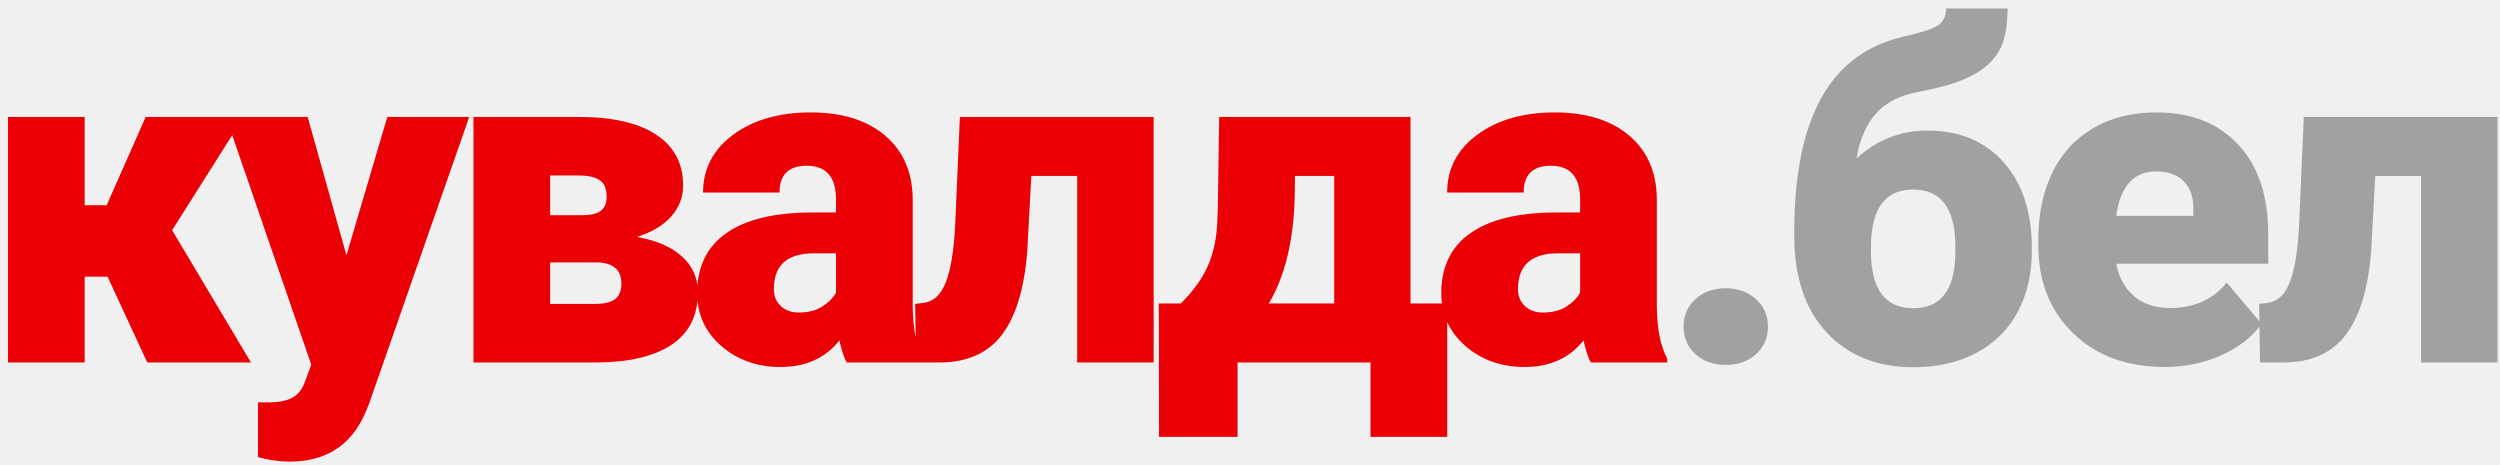
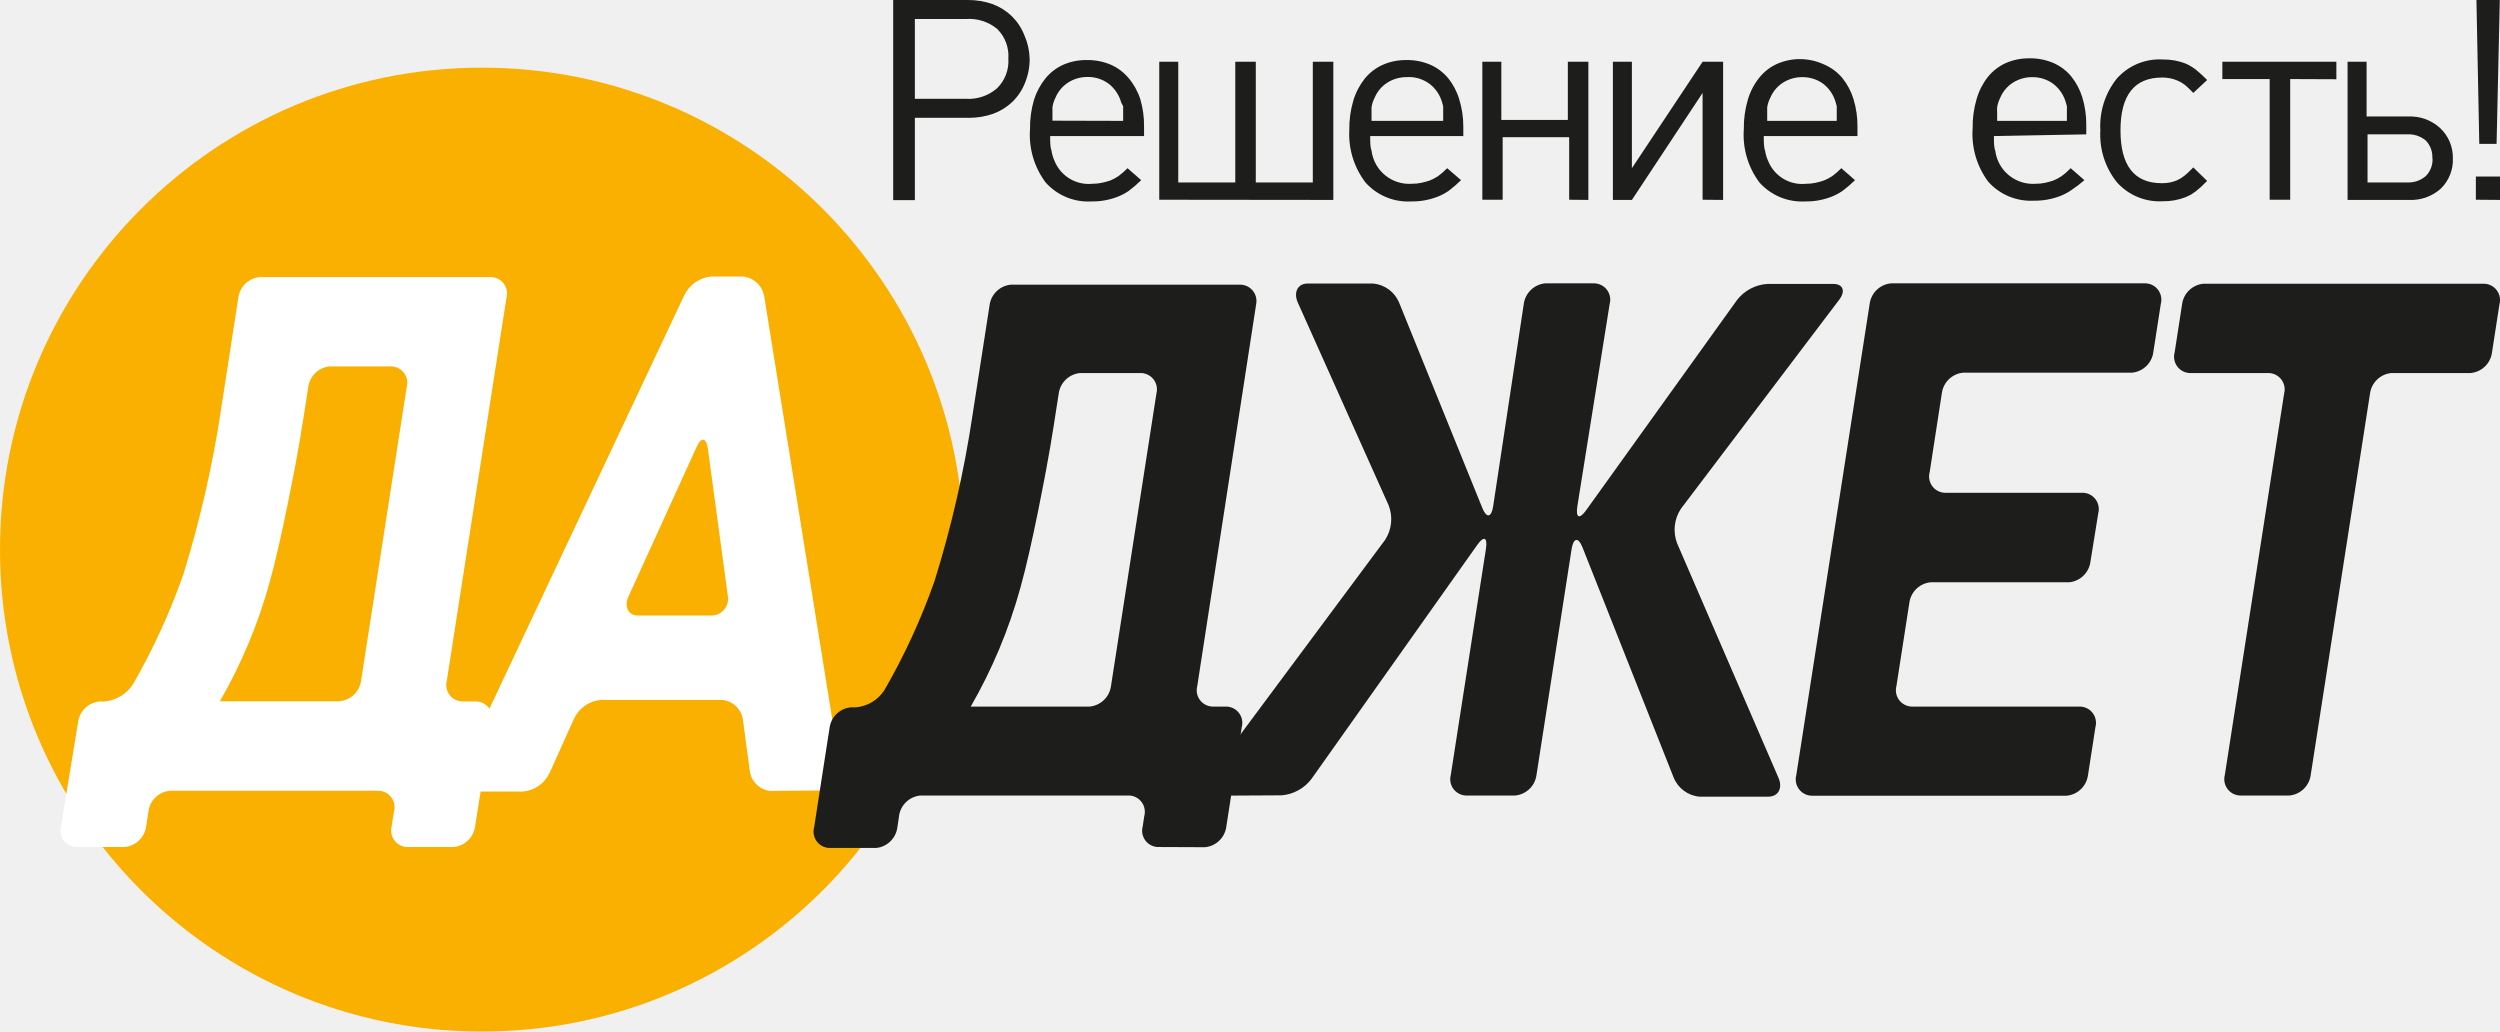
- <svg xmlns="http://www.w3.org/2000/svg" width="269" height="50" viewBox="0 0 269 50" fill="none">
-   <path d="M11.574 29.771H9.108V39H0.856V12.584H9.108V22.081H11.477L15.676 12.584H26.223L18.508 24.791H18.532L27.004 39H15.847L11.574 29.771ZM37.278 27.477L41.673 12.584H50.486L39.72 43.419L39.256 44.542C37.726 47.96 35.024 49.669 31.15 49.669C30.076 49.669 28.945 49.506 27.757 49.181V43.297H28.831C29.987 43.297 30.866 43.126 31.468 42.784C32.086 42.459 32.542 41.865 32.835 41.002L33.494 39.244L24.314 12.584H33.103L37.278 27.477ZM50.946 39V12.584H62.274C65.904 12.584 68.679 13.219 70.6 14.488C72.537 15.758 73.505 17.589 73.505 19.981C73.505 21.202 73.082 22.301 72.235 23.277C71.389 24.238 70.152 24.978 68.524 25.499C70.624 25.857 72.243 26.557 73.383 27.599C74.522 28.624 75.092 29.91 75.092 31.456C75.092 33.946 74.148 35.826 72.26 37.096C70.388 38.349 67.686 38.984 64.154 39H50.946ZM59.198 28.233V32.701H64.008C65.033 32.701 65.766 32.522 66.205 32.164C66.644 31.806 66.864 31.261 66.864 30.528C66.864 29.064 66.018 28.299 64.325 28.233H59.198ZM59.198 23.155H62.592C63.585 23.155 64.276 22.992 64.667 22.667C65.074 22.325 65.277 21.829 65.277 21.178C65.277 20.331 65.033 19.737 64.545 19.395C64.057 19.054 63.3 18.883 62.274 18.883H59.198V23.155ZM91.103 39C90.811 38.463 90.55 37.673 90.322 36.632C88.809 38.536 86.693 39.488 83.975 39.488C81.484 39.488 79.368 38.74 77.627 37.242C75.885 35.728 75.015 33.832 75.015 31.554C75.015 28.689 76.073 26.524 78.189 25.06C80.304 23.595 83.38 22.862 87.417 22.862H89.956V21.471C89.956 19.046 88.906 17.833 86.807 17.833C84.853 17.833 83.877 18.793 83.877 20.714H75.649C75.649 18.159 76.732 16.083 78.897 14.488C81.078 12.893 83.853 12.096 87.222 12.096C90.591 12.096 93.252 12.918 95.205 14.562C97.158 16.205 98.159 18.46 98.208 21.324V33.019C98.241 35.444 98.615 37.299 99.331 38.585V39H91.103ZM85.952 33.629C86.978 33.629 87.824 33.409 88.491 32.97C89.175 32.53 89.663 32.034 89.956 31.48V27.257H87.564C84.699 27.257 83.267 28.543 83.267 31.114C83.267 31.863 83.519 32.473 84.023 32.945C84.528 33.401 85.171 33.629 85.952 33.629ZM124.132 12.584V39H115.904V18.932H110.973L110.533 27.013C110.224 31.017 109.321 34.011 107.823 35.997C106.326 37.983 104.104 38.984 101.158 39H98.57L98.473 32.701L99.327 32.603C100.418 32.473 101.223 31.749 101.744 30.431C102.281 29.096 102.623 27.086 102.77 24.4L103.282 12.584H124.132ZM127.058 32.652C128.376 31.334 129.328 30.024 129.914 28.722C130.516 27.42 130.866 25.906 130.964 24.181L131.037 22.374L131.184 12.584H151.765V32.652H155.72V47.008H147.468V39H133.161V47.008H124.714L124.689 32.652H127.058ZM136.53 32.652H143.562V18.932H139.338L139.313 21.105C139.2 25.857 138.272 29.706 136.53 32.652ZM171.17 39C170.877 38.463 170.617 37.673 170.389 36.632C168.875 38.536 166.759 39.488 164.041 39.488C161.551 39.488 159.435 38.74 157.693 37.242C155.952 35.728 155.081 33.832 155.081 31.554C155.081 28.689 156.139 26.524 158.255 25.06C160.371 23.595 163.447 22.862 167.483 22.862H170.022V21.471C170.022 19.046 168.973 17.833 166.873 17.833C164.92 17.833 163.943 18.793 163.943 20.714H155.716C155.716 18.159 156.798 16.083 158.963 14.488C161.144 12.893 163.919 12.096 167.288 12.096C170.657 12.096 173.318 12.918 175.271 14.562C177.225 16.205 178.226 18.46 178.274 21.324V33.019C178.307 35.444 178.681 37.299 179.397 38.585V39H171.17ZM166.019 33.629C167.044 33.629 167.89 33.409 168.558 32.97C169.241 32.53 169.729 32.034 170.022 31.48V27.257H167.63C164.765 27.257 163.333 28.543 163.333 31.114C163.333 31.863 163.585 32.473 164.09 32.945C164.594 33.401 165.237 33.629 166.019 33.629Z" fill="#EA0005" />
-   <path d="M185.692 31.017C186.994 31.017 188.077 31.407 188.939 32.188C189.802 32.953 190.233 33.938 190.233 35.143C190.233 36.347 189.802 37.34 188.939 38.121C188.077 38.886 186.994 39.269 185.692 39.269C184.374 39.269 183.284 38.878 182.421 38.097C181.575 37.315 181.151 36.331 181.151 35.143C181.151 33.954 181.575 32.97 182.421 32.188C183.284 31.407 184.374 31.017 185.692 31.017ZM207.368 14.049C210.819 14.049 213.553 15.18 215.571 17.442C217.606 19.705 218.623 22.789 218.623 26.695V27.037C218.623 29.511 218.11 31.7 217.085 33.605C216.06 35.492 214.578 36.949 212.642 37.975C210.721 39 208.467 39.513 205.879 39.513C201.973 39.513 198.856 38.259 196.528 35.753C194.217 33.246 193.062 29.796 193.062 25.401V24.62C193.094 18.598 194.087 13.862 196.04 10.411C197.993 6.961 200.98 4.788 205 3.893C206.807 3.486 207.987 3.095 208.54 2.721C209.11 2.33 209.395 1.728 209.395 0.914H216.011C216.011 2.949 215.693 4.495 215.059 5.553C214.44 6.611 213.447 7.49 212.08 8.189C210.729 8.873 208.825 9.443 206.367 9.898C204.43 10.257 202.933 11.021 201.875 12.193C200.833 13.349 200.125 14.968 199.751 17.052C201.948 15.05 204.487 14.049 207.368 14.049ZM205.83 20.396C202.819 20.396 201.313 22.48 201.313 26.646V27.037C201.313 31.122 202.835 33.165 205.879 33.165C208.825 33.165 210.33 31.212 210.396 27.306V26.524C210.396 22.439 208.874 20.396 205.83 20.396ZM232.926 39.488C228.873 39.488 225.593 38.284 223.087 35.875C220.58 33.45 219.327 30.3 219.327 26.427V25.743C219.327 23.041 219.824 20.657 220.816 18.59C221.826 16.523 223.29 14.928 225.211 13.805C227.132 12.665 229.41 12.096 232.047 12.096C235.758 12.096 238.688 13.251 240.836 15.562C242.984 17.857 244.059 21.064 244.059 25.182V28.38H227.701C227.994 29.861 228.637 31.025 229.63 31.871C230.623 32.717 231.909 33.141 233.487 33.141C236.091 33.141 238.126 32.229 239.591 30.406L243.351 34.85C242.325 36.266 240.868 37.397 238.98 38.243C237.109 39.073 235.09 39.488 232.926 39.488ZM231.998 18.443C229.589 18.443 228.157 20.038 227.701 23.229H236.002V22.594C236.035 21.275 235.701 20.258 235.001 19.542C234.301 18.81 233.3 18.443 231.998 18.443ZM268.737 12.584V39H260.51V18.932H255.578L255.139 27.013C254.829 31.017 253.926 34.011 252.429 35.997C250.931 37.983 248.71 38.984 245.764 39H243.176L243.078 32.701L243.933 32.603C245.023 32.473 245.829 31.749 246.35 30.431C246.887 29.096 247.229 27.086 247.375 24.4L247.888 12.584H268.737Z" fill="#A1A1A1" />
+ <svg xmlns="http://www.w3.org/2000/svg" id="Слой_1" data-name="Слой 1" viewBox="0 0 131.55 54.29">
+   <defs>
+     <style>.cls-1{fill:#f9b000;}.cls-2{fill:#1d1d1b;}.cls-3{fill:#fff;}</style>
+   </defs>
+   <circle class="cls-1" cx="25.36" cy="28.92" r="25.36" />
+   <path class="cls-2" d="M54.18,3.08a3.3,3.3,0,0,1-.24,1.27,2.84,2.84,0,0,1-.66,1,2.9,2.9,0,0,1-1,.63,3.83,3.83,0,0,1-1.33.22H48.14v4.33H47V0h3.91a3.85,3.85,0,0,1,1.33.22,2.9,2.9,0,0,1,1,.63,2.86,2.86,0,0,1,.66,1A3.24,3.24,0,0,1,54.18,3.08Zm-1.12,0a2,2,0,0,0-.58-1.55A2.3,2.3,0,0,0,50.83,1H48.14V5.2h2.69a2.28,2.28,0,0,0,1.64-.56A2,2,0,0,0,53.06,3.08Z" />
+   <path class="cls-2" d="M55.26,7.16c0,.33,0,.59.07.77a2,2,0,0,0,.16.54,1.94,1.94,0,0,0,2,1.2,2.27,2.27,0,0,0,.48-.05,3.92,3.92,0,0,0,.45-.12,2.65,2.65,0,0,0,.43-.23,3.93,3.93,0,0,0,.48-.42l.72.63a6.59,6.59,0,0,1-.65.56,2.83,2.83,0,0,1-.58.31,3.7,3.7,0,0,1-1.4.25,3,3,0,0,1-2.4-1,4.18,4.18,0,0,1-.82-2.81,5.18,5.18,0,0,1,.21-1.54A3.43,3.43,0,0,1,55,4.14a2.57,2.57,0,0,1,.94-.73,3,3,0,0,1,1.25-.25,3.08,3.08,0,0,1,1.25.24,2.56,2.56,0,0,1,.94.7A3.26,3.26,0,0,1,60,5.21a4.84,4.84,0,0,1,.2,1.46v.49Zm3.84-.8c0-.14,0-.25,0-.35s0-.17,0-.24,0-.13,0-.18L59,5.4a1.89,1.89,0,0,0-.67-1,1.82,1.82,0,0,0-1.12-.35,1.87,1.87,0,0,0-1,.29,1.75,1.75,0,0,0-.67.8,1.73,1.73,0,0,0-.1.24,2.06,2.06,0,0,0-.06.25,3.12,3.12,0,0,0,0,.31l0,.41Z" />
+   <path class="cls-2" d="M61,10.51V3.25h1V9.6h3V3.25h1.08V9.6h3V3.25h1.08v7.27Z" />
+   <path class="cls-2" d="M72.1,7.16c0,.33,0,.59.07.77A2,2,0,0,0,74.3,9.67a2.3,2.3,0,0,0,.49-.05,3.92,3.92,0,0,0,.44-.12,2.6,2.6,0,0,0,.44-.23,3.87,3.87,0,0,0,.48-.42l.73.63a6.25,6.25,0,0,1-.65.56,2.9,2.9,0,0,1-.58.31,3.71,3.71,0,0,1-1.4.25,3,3,0,0,1-2.4-1A4.19,4.19,0,0,1,71,6.84a5.17,5.17,0,0,1,.21-1.54,3.47,3.47,0,0,1,.6-1.16,2.58,2.58,0,0,1,.95-.73A3,3,0,0,1,74,3.16a3.06,3.06,0,0,1,1.25.24,2.56,2.56,0,0,1,.94.7,3.22,3.22,0,0,1,.59,1.11A4.84,4.84,0,0,1,77,6.67v.49Zm3.84-.8c0-.14,0-.25,0-.35s0-.17,0-.24a1.21,1.21,0,0,0,0-.18l-.05-.18a1.86,1.86,0,0,0-.67-1A1.81,1.81,0,0,0,74,4.06a1.85,1.85,0,0,0-1,.29,1.74,1.74,0,0,0-.67.8,2,2,0,0,0-.1.24,1.87,1.87,0,0,0-.06.25c0,.09,0,.19,0,.31s0,.26,0,.41Z" />
+   <path class="cls-2" d="M82.57,10.51V7.22h-3.5v3.29H78V3.25h1V6.31h3.5V3.25h1.08v7.27Z" />
+   <path class="cls-2" d="M89.59,10.51V4.89l-3.72,5.63h-1V3.25h1v5.6l3.72-5.6h1.08v7.27Z" />
+   <path class="cls-2" d="M92.81,7.16c0,.33,0,.59.07.77a2,2,0,0,0,.16.54,1.93,1.93,0,0,0,2,1.2,2.3,2.3,0,0,0,.49-.05,4,4,0,0,0,.44-.12,2.55,2.55,0,0,0,.44-.23,3.93,3.93,0,0,0,.48-.42l.72.63a6.38,6.38,0,0,1-.65.56,2.92,2.92,0,0,1-.58.31,3.69,3.69,0,0,1-1.4.25,3,3,0,0,1-2.4-1,4.19,4.19,0,0,1-.82-2.81,5.18,5.18,0,0,1,.21-1.54,3.4,3.4,0,0,1,.6-1.16,2.55,2.55,0,0,1,.94-.73,3,3,0,0,1,1.25-.25A3.07,3.07,0,0,1,96,3.4a2.58,2.58,0,0,1,.94.7,3.28,3.28,0,0,1,.59,1.11,4.81,4.81,0,0,1,.21,1.46v.49Zm3.84-.8c0-.14,0-.25,0-.35s0-.17,0-.24a1.35,1.35,0,0,0,0-.18l-.05-.18a1.88,1.88,0,0,0-.66-1,1.83,1.83,0,0,0-1.12-.35,1.86,1.86,0,0,0-1,.29,1.74,1.74,0,0,0-.67.8,1.64,1.64,0,0,0-.1.24,1.9,1.9,0,0,0-.06.25c0,.09,0,.19,0,.31l0,.41Z" />
+   <path class="cls-2" d="M104.92,7.16c0,.33,0,.59.07.77a2,2,0,0,0,2.13,1.74,2.28,2.28,0,0,0,.49-.05,3.9,3.9,0,0,0,.44-.12,2.57,2.57,0,0,0,.43-.23,3.92,3.92,0,0,0,.48-.42l.72.63A6.24,6.24,0,0,1,109,10a2.9,2.9,0,0,1-.58.31,3.71,3.71,0,0,1-1.4.25,3,3,0,0,1-2.4-1,4.2,4.2,0,0,1-.82-2.81,5.18,5.18,0,0,1,.21-1.54,3.41,3.41,0,0,1,.59-1.16,2.59,2.59,0,0,1,.94-.73,3,3,0,0,1,1.25-.25,3.06,3.06,0,0,1,1.25.24,2.56,2.56,0,0,1,.94.7,3.26,3.26,0,0,1,.59,1.11,4.81,4.81,0,0,1,.21,1.46v.49Zm3.84-.8c0-.14,0-.25,0-.35s0-.17,0-.24a1.11,1.11,0,0,0,0-.18l-.05-.18a1.88,1.88,0,0,0-.67-1,1.82,1.82,0,0,0-1.12-.35,1.85,1.85,0,0,0-1,.29,1.72,1.72,0,0,0-.67.8,1.76,1.76,0,0,0-.1.24,1.9,1.9,0,0,0-.06.25,2.44,2.44,0,0,0,0,.31c0,.12,0,.26,0,.41Z" />
+   <path class="cls-2" d="M116.14,9.52l-.33.32-.27.23-.25.17-.27.13a3.16,3.16,0,0,1-1.22.22,3,3,0,0,1-2.41-1,4,4,0,0,1-.87-2.73,4,4,0,0,1,.87-2.73,3,3,0,0,1,2.41-1,3.16,3.16,0,0,1,1.22.22,2.63,2.63,0,0,1,.52.31,7.31,7.31,0,0,1,.6.55l-.73.68a4.63,4.63,0,0,0-.45-.43,1.75,1.75,0,0,0-.38-.22,2,2,0,0,0-.81-.16q-2.19,0-2.19,2.78t2.17,2.78a2,2,0,0,0,.8-.15,1.75,1.75,0,0,0,.39-.24c.12-.09.27-.24.47-.44Z" />
+   <path class="cls-2" d="M120.51,4.16v6.35h-1.08V4.16h-2.49V3.25h6v.92Z" />
+   <path class="cls-2" d="M129.07,8.33a2.1,2.1,0,0,1-.63,1.59,2.33,2.33,0,0,1-1.68.6h-3.23V3.25h1V6.13h2.18a2.33,2.33,0,0,1,1.68.6A2.12,2.12,0,0,1,129.07,8.33Zm-1.08,0a1.24,1.24,0,0,0-.35-.94,1.41,1.41,0,0,0-1-.32h-2.06V9.6h2.06a1.41,1.41,0,0,0,1-.33A1.24,1.24,0,0,0,128,8.33Z" />
+   <path class="cls-2" d="M130.28,10.51V9.29h1.27v1.23Zm1.09-2.94h-.91L130.31,0h1.23Z" />
+   <path class="cls-3" d="M21.4,44.57a.87.87,0,0,1-.79-1.09l.12-.78a.86.86,0,0,0-.79-1.09h-11a1.25,1.25,0,0,0-1.13,1.09l-.12.78a1.26,1.26,0,0,1-1.13,1.09H4a.86.86,0,0,1-.79-1.09L4.11,38a1.25,1.25,0,0,1,1.13-1.09h.28A2,2,0,0,0,7,36a34.45,34.45,0,0,0,2.64-5.75,58.71,58.71,0,0,0,2-8.76l.9-5.82a1.25,1.25,0,0,1,1.13-1.09H25.86a.86.86,0,0,1,.79,1.09L23.51,35.82a.87.87,0,0,0,.79,1.09h.78A.86.86,0,0,1,25.87,38L25,43.48a1.26,1.26,0,0,1-1.13,1.09Zm0-24.2a.86.86,0,0,0-.79-1.09H17.35a1.25,1.25,0,0,0-1.13,1.09l-.27,1.73c-.09.6-.26,1.58-.37,2.17,0,0-.75,4.08-1.39,6.36a26.68,26.68,0,0,1-2.62,6.27h6.27A1.26,1.26,0,0,0,19,35.82Z" />
+   <path class="cls-3" d="M40.55,41.62a1.22,1.22,0,0,1-1.1-1.09l-.35-2.6A1.22,1.22,0,0,0,38,36.83H31.6a1.72,1.72,0,0,0-1.4,1l-1.27,2.82a1.72,1.72,0,0,1-1.4,1H24.67c-.53,0-.75-.44-.5-1L36,15.55a1.76,1.76,0,0,1,1.42-1h1.67a1.26,1.26,0,0,1,1.13,1.09l4,24.86a.86.86,0,0,1-.78,1.09Zm-3.3-18c-.08-.6-.35-.65-.59-.11l-3.59,7.88c-.25.54,0,1,.51,1h3.9a.89.89,0,0,0,.81-1.09Z" />
+   <path class="cls-2" d="M60.91,44.57a.86.86,0,0,1-.78-1.09l.08-.53a.86.86,0,0,0-.78-1.09h-11A1.25,1.25,0,0,0,47.3,43l-.08.53a1.25,1.25,0,0,1-1.12,1.09H43.63a.86.86,0,0,1-.79-1.09l.81-5.22a1.25,1.25,0,0,1,1.12-1.09h.28a2,2,0,0,0,1.49-.91,34.11,34.11,0,0,0,2.63-5.72,58.12,58.12,0,0,0,2-8.72l.9-5.8a1.25,1.25,0,0,1,1.12-1.09h12.1A.86.86,0,0,1,66.1,16L63,36.1a.86.86,0,0,0,.78,1.08h.77a.86.86,0,0,1,.79,1.09l-.81,5.22a1.25,1.25,0,0,1-1.12,1.09Zm-.06-23.86a.86.86,0,0,0-.79-1.08H56.83a1.25,1.25,0,0,0-1.12,1.08l-.27,1.73c-.09.6-.26,1.57-.37,2.16,0,0-.74,4.07-1.38,6.34a26.68,26.68,0,0,1-2.61,6.24h6.25a1.25,1.25,0,0,0,1.13-1.08Z" />
+   <path class="cls-2" d="M63.83,41.87c-.52,0-.68-.37-.33-.84l9.39-12.63a2,2,0,0,0,.18-1.81L68.29,15.92c-.24-.54,0-1,.51-1h3.46a1.64,1.64,0,0,1,1.36,1L78,26.73c.22.55.48.51.57-.09L80.18,16a1.26,1.26,0,0,1,1.12-1.09h2.61A.86.86,0,0,1,84.7,16L83,26.64c-.09.6.1.7.44.24L91.4,15.79A2.19,2.19,0,0,1,93,14.94h3.46c.52,0,.67.37.32.83l-8.33,11a2,2,0,0,0-.2,1.82l5.33,12.33c.24.54,0,1-.53,1H89.42a1.62,1.62,0,0,1-1.35-1L83.27,28.8c-.22-.55-.47-.51-.57.08l-1.85,11.9a1.25,1.25,0,0,1-1.12,1.08H77.12a.86.86,0,0,1-.78-1.08l1.85-11.9c.09-.6-.1-.7-.44-.23L69,41a2.19,2.19,0,0,1-1.56.85Z" />
+   <path class="cls-2" d="M95.31,41.87a.86.86,0,0,1-.79-1.08L98.38,16a1.25,1.25,0,0,1,1.12-1.09h13.41A.86.86,0,0,1,113.7,16l-.39,2.52a1.25,1.25,0,0,1-1.12,1.09h-8.89a1.25,1.25,0,0,0-1.12,1.08l-.64,4.15a.86.86,0,0,0,.79,1.09h7.29a.86.86,0,0,1,.79,1.08L110,29.55a1.25,1.25,0,0,1-1.12,1.09h-7.29a1.25,1.25,0,0,0-1.12,1.08l-.68,4.38a.86.86,0,0,0,.79,1.08h8.89a.86.86,0,0,1,.79,1.09l-.39,2.52a1.25,1.25,0,0,1-1.12,1.08Z" />
+   <path class="cls-2" d="M125.83,19.63a1.25,1.25,0,0,0-1.12,1.08l-3.12,20.07a1.25,1.25,0,0,1-1.12,1.08h-2.61a.86.86,0,0,1-.79-1.08l3.12-20.07a.86.86,0,0,0-.79-1.08h-4.18a.86.86,0,0,1-.79-1.09l.39-2.52a1.25,1.25,0,0,1,1.12-1.09h14.79a.86.86,0,0,1,.79,1.09l-.39,2.52A1.25,1.25,0,0,1,130,19.63Z" />
</svg>
